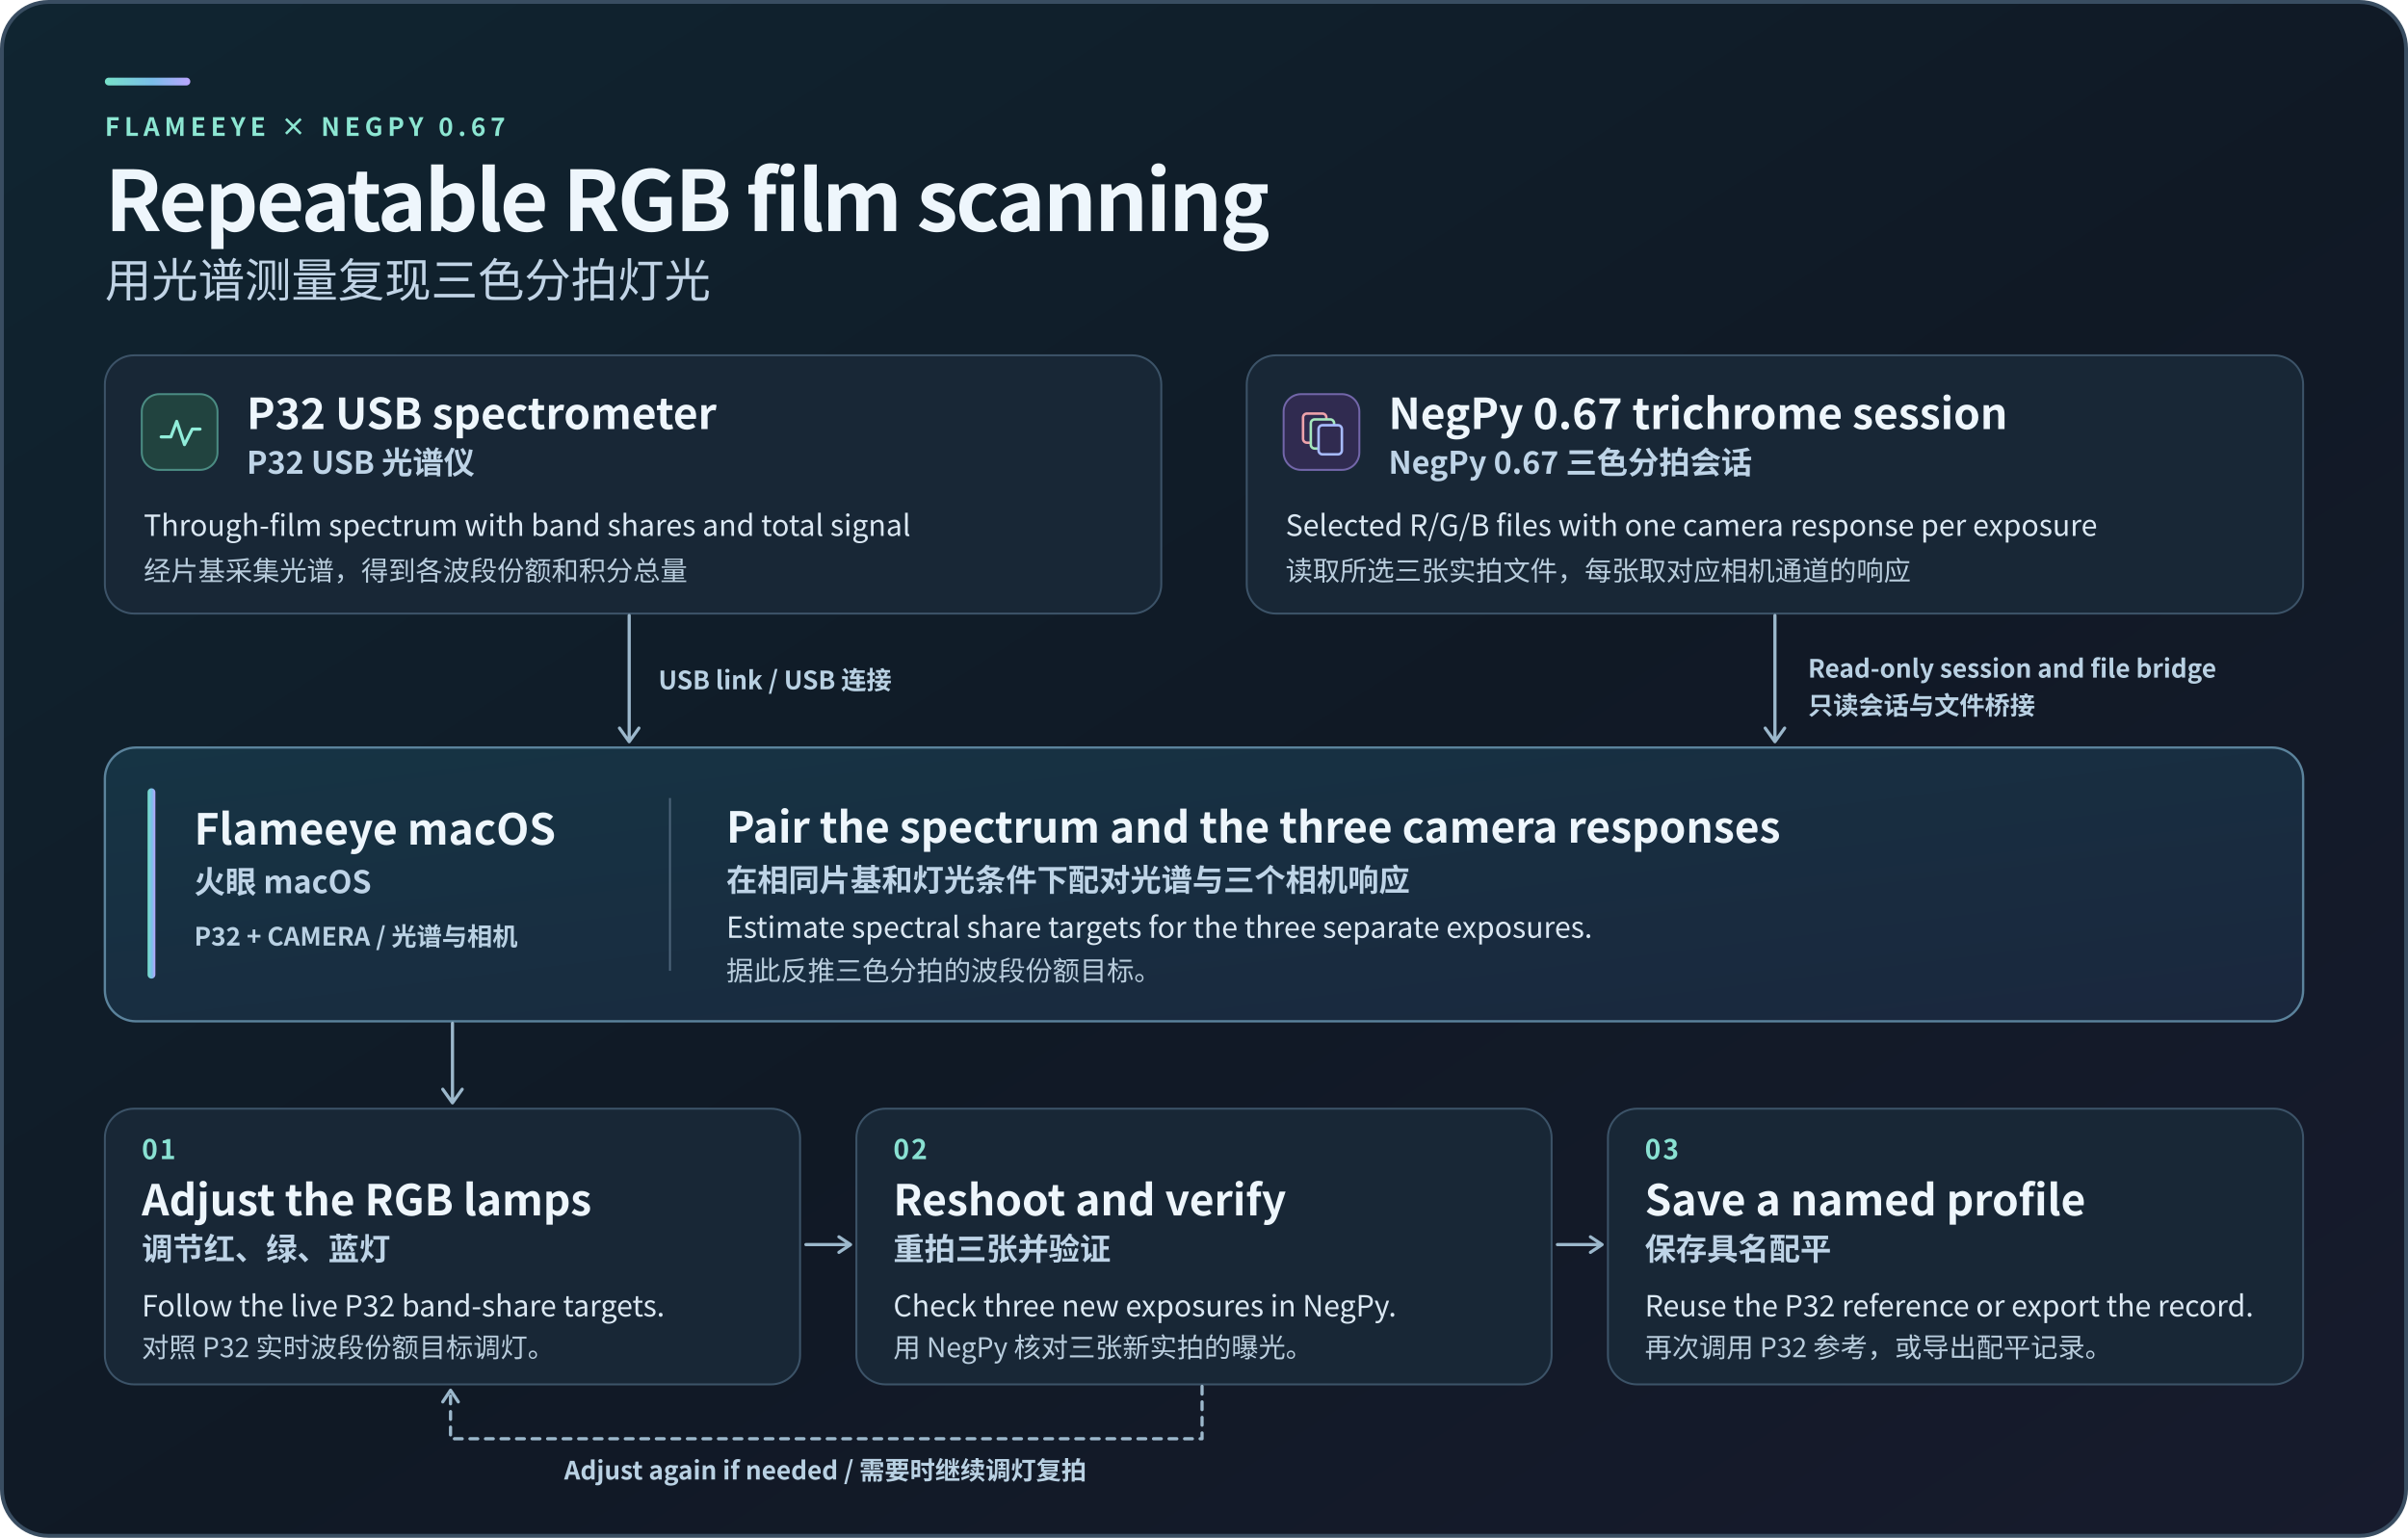
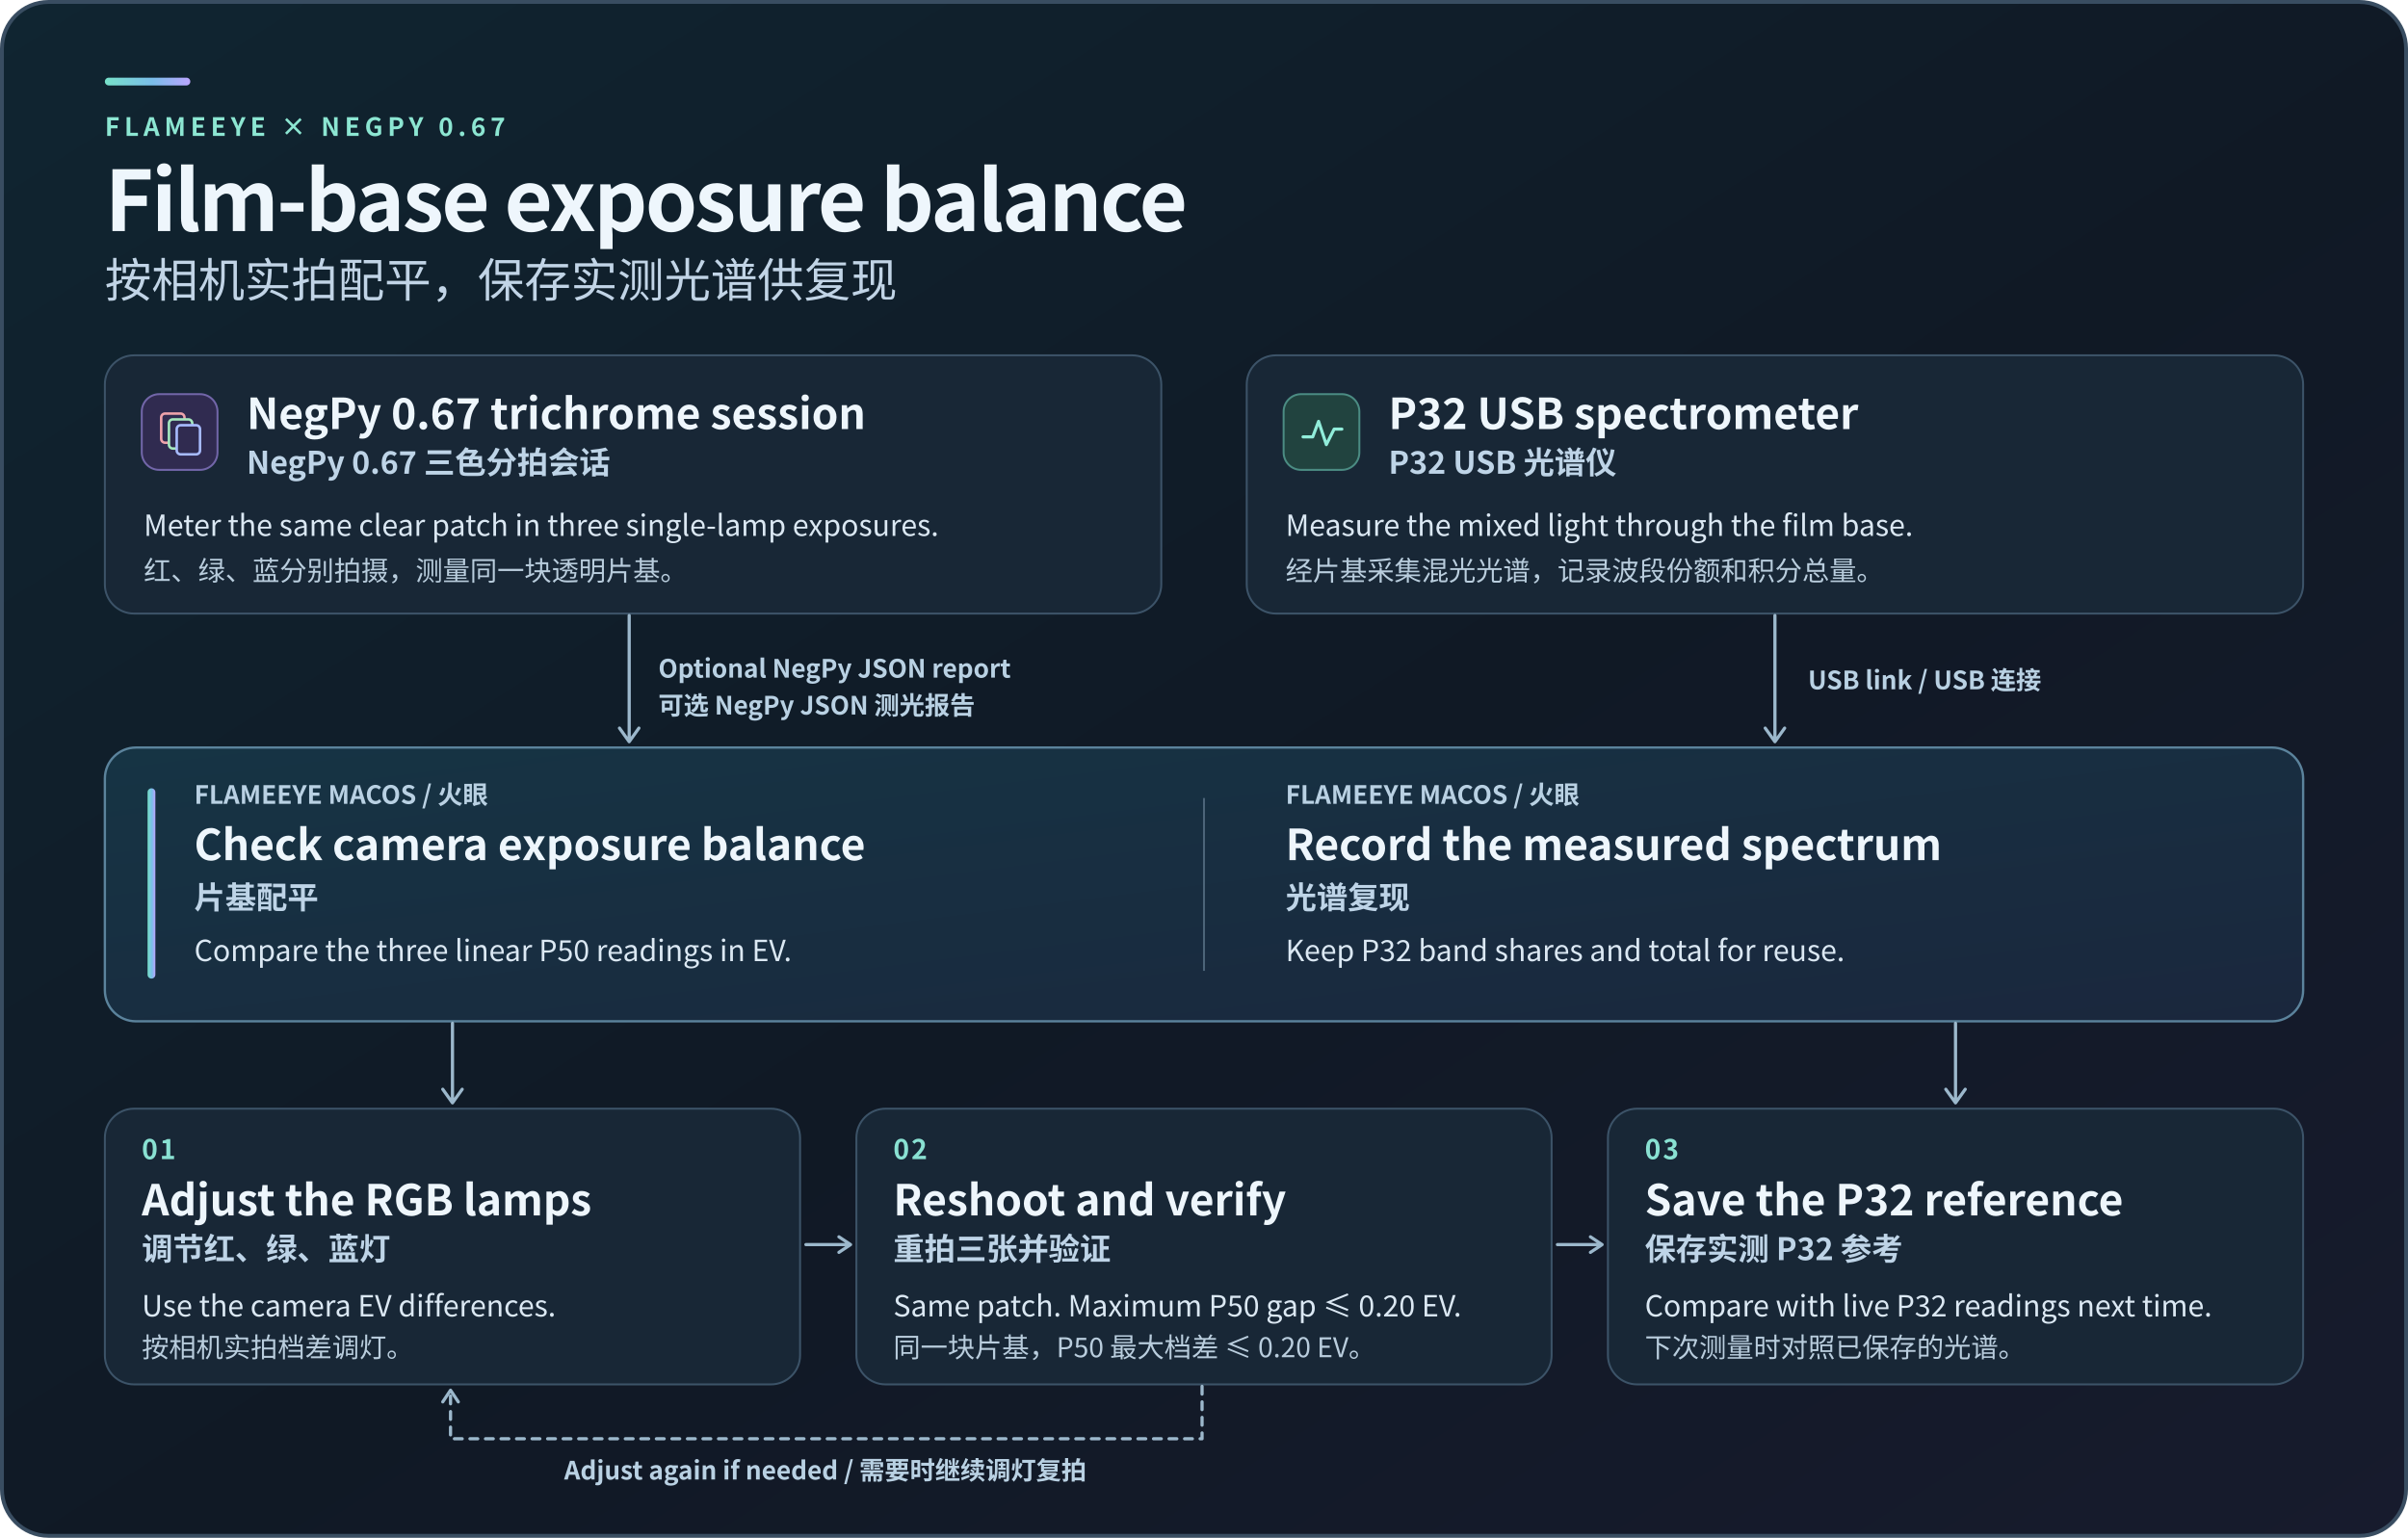
<svg xmlns="http://www.w3.org/2000/svg" width="1240" height="792" viewBox="0 0 1240 792" role="img" aria-labelledby="diagram-title diagram-desc">
  <defs>
    <linearGradient id="background" x1="0" y1="0" x2="1" y2="1" gradientUnits="objectBoundingBox">
      <stop stop-color="#102531" />
      <stop offset="0.53" stop-color="#101925" />
      <stop offset="1" stop-color="#171b2d" />
    </linearGradient>
-     <linearGradient id="pairing" x1="0" y1="0" x2="1" y2="1" gradientUnits="objectBoundingBox">
+     <linearGradient id="flameeye" x1="0" y1="0" x2="1" y2="1" gradientUnits="objectBoundingBox">
      <stop stop-color="#163444" />
      <stop offset="1" stop-color="#1a273d" />
    </linearGradient>
    <linearGradient id="accent" x1="0" y1="0" x2="1" y2="0">
      <stop stop-color="#77e1c9" />
      <stop offset="0.56" stop-color="#7abde9" />
      <stop offset="1" stop-color="#baa5ff" />
    </linearGradient>
    <style>
      text { font-family: -apple-system, BlinkMacSystemFont, "Segoe UI", "PingFang SC", "Microsoft YaHei", "Noto Sans CJK SC", sans-serif; fill: #eef6fc; }
      .eyebrow { fill: #8ce6d2; font-size: 13px; font-weight: 700; letter-spacing: 2.4px; }
      .hero { font-size: 43px; font-weight: 720; letter-spacing: -1.2px; }
      .subhead { fill: #c1d4e6; font-size: 24px; font-weight: 530; }
      .heading { font-size: 22px; font-weight: 700; }
      .zh-heading { fill: #bed4e7; font-size: 16px; font-weight: 600; }
      .body { fill: #dbe8f3; font-size: 15px; }
      .zh-body { fill: #b9cddd; font-size: 14px; }
      .path-label { fill: #b9d1e3; font-size: 13px; font-weight: 600; }
      .panel { fill: #182736; stroke: #3c5368; stroke-width: 1; }
      .line { fill: none; stroke: #9cb8cc; stroke-width: 1.65; stroke-linecap: round; stroke-linejoin: round; }
      .step-no { fill: #89e1d2; font-size: 14px; font-weight: 700; letter-spacing: 1px; }
    </style>
  </defs>
  <rect x="1" y="1" width="1238" height="790" rx="24" fill="url(#background)" stroke="#394d61" stroke-width="2" />
  <rect x="54" y="40" width="44" height="4" rx="2" fill="url(#accent)" />
  <text class="eyebrow" x="54" y="70">FLAMEEYE × NEGPY 0.67</text>
-   <text class="hero" x="54" y="119">Repeatable RGB film scanning</text>
-   <text class="subhead" x="54" y="153" lang="zh-CN">用光谱测量复现三色分拍灯光</text>
+   <text class="hero" x="54" y="119">Film-base exposure balance</text>
+   <text class="subhead" x="54" y="153" lang="zh-CN">按相机实拍配平，保存实测光谱供复现</text>
  <g>
    <rect class="panel" x="54" y="183" width="544" height="133" rx="15" />
-     <rect x="73" y="203" width="39" height="39" rx="9" fill="#21433f" stroke="#4b8c83" />
-     <path d="M83 225h5l3-8 4 12 4-8h4" fill="none" stroke="#91edda" stroke-width="1.6" stroke-linecap="round" stroke-linejoin="round" />
-     <text class="heading" x="127" y="221">P32 USB spectrometer</text>
-     <text class="zh-heading" x="127" y="244" lang="zh-CN">P32 USB 光谱仪</text>
-     <text class="body" x="74" y="276">Through-film spectrum with band shares and total signal</text>
-     <text class="zh-body" x="74" y="299" lang="zh-CN">经片基采集光谱，得到各波段份额和积分总量</text>
+     <rect x="73" y="203" width="39" height="39" rx="9" fill="#302b50" stroke="#7266a9" />
+     <rect x="83" y="213" width="12" height="15" rx="2" fill="none" stroke="#eea3ab" stroke-width="1.3" />
+     <rect x="87" y="216" width="12" height="15" rx="2" fill="#302b50" stroke="#a5e8be" stroke-width="1.3" />
+     <rect x="91" y="219" width="12" height="15" rx="2" fill="#302b50" stroke="#a7bbff" stroke-width="1.3" />
+     <text class="heading" x="127" y="221">NegPy 0.67 trichrome session</text>
+     <text class="zh-heading" x="127" y="244" lang="zh-CN">NegPy 0.67 三色分拍会话</text>
+     <text class="body" x="74" y="276">Meter the same clear patch in three single-lamp exposures.</text>
+     <text class="zh-body" x="74" y="299" lang="zh-CN">红、绿、蓝分别拍摄，测量同一块透明片基。</text>
  </g>
  <g>
    <rect class="panel" x="642" y="183" width="544" height="133" rx="15" />
-     <rect x="661" y="203" width="39" height="39" rx="9" fill="#302b50" stroke="#7266a9" />
-     <rect x="671" y="213" width="12" height="15" rx="2" fill="none" stroke="#eea3ab" stroke-width="1.3" />
-     <rect x="675" y="216" width="12" height="15" rx="2" fill="#302b50" stroke="#a5e8be" stroke-width="1.3" />
-     <rect x="679" y="219" width="12" height="15" rx="2" fill="#302b50" stroke="#a7bbff" stroke-width="1.3" />
-     <text class="heading" x="715" y="221">NegPy 0.67 trichrome session</text>
-     <text class="zh-heading" x="715" y="244" lang="zh-CN">NegPy 0.67 三色分拍会话</text>
-     <text class="body" x="662" y="276">Selected R/G/B files with one camera response per exposure</text>
-     <text class="zh-body" x="662" y="299" lang="zh-CN">读取所选三张实拍文件，每张取对应相机通道的响应</text>
+     <rect x="661" y="203" width="39" height="39" rx="9" fill="#21433f" stroke="#4b8c83" />
+     <path d="M671 225h5l3-8 4 12 4-8h4" fill="none" stroke="#91edda" stroke-width="1.6" stroke-linecap="round" stroke-linejoin="round" />
+     <text class="heading" x="715" y="221">P32 USB spectrometer</text>
+     <text class="zh-heading" x="715" y="244" lang="zh-CN">P32 USB 光谱仪</text>
+     <text class="body" x="662" y="276">Measure the mixed light through the film base.</text>
+     <text class="zh-body" x="662" y="299" lang="zh-CN">经片基采集混光光谱，记录波段份额和积分总量。</text>
  </g>
  <path class="line" d="M324 317V382m-5-7 5 7 5-7" />
-   <text class="path-label" x="339" y="355">USB link / USB 连接</text>
+   <text class="path-label" x="339" y="349">Optional NegPy JSON report</text>
+   <text class="path-label" x="339" y="368" lang="zh-CN">可选 NegPy JSON 测光报告</text>
  <path class="line" d="M914 317V382m-5-7 5 7 5-7" />
-   <text class="path-label" x="931" y="349">Read-only session and file bridge</text>
-   <text class="path-label" x="931" y="368" lang="zh-CN">只读会话与文件桥接</text>
+   <text class="path-label" x="931" y="355">USB link / USB 连接</text>
  <g>
-     <rect x="54" y="385" width="1132" height="141" rx="16" fill="url(#pairing)" stroke="#5b839c" stroke-width="1.2" />
+     <rect x="54" y="385" width="1132" height="141" rx="16" fill="url(#flameeye)" stroke="#5b839c" stroke-width="1.2" />
    <rect x="76" y="406" width="4" height="98" rx="2" fill="url(#accent)" />
-     <text class="heading" x="100" y="435">Flameeye macOS</text>
-     <text class="zh-heading" x="100" y="460" lang="zh-CN">火眼 macOS</text>
-     <text class="path-label" x="100" y="487">P32 + CAMERA / 光谱与相机</text>
-     <path d="M345 411v89" stroke="#4c6479" stroke-width="1" />
-     <text class="heading" x="374" y="434">Pair the spectrum and the three camera responses</text>
-     <text class="zh-heading" x="374" y="459" lang="zh-CN">在相同片基和灯光条件下配对光谱与三个相机响应</text>
-     <text class="body" x="374" y="483">Estimate spectral share targets for the three separate exposures.</text>
-     <text class="zh-body" x="374" y="505" lang="zh-CN">据此反推三色分拍的波段份额目标。</text>
+     <text class="path-label" x="100" y="414">FLAMEEYE MACOS / 火眼</text>
+     <text class="heading" x="100" y="443">Check camera exposure balance</text>
+     <text class="zh-heading" x="100" y="468" lang="zh-CN">片基配平</text>
+     <text class="body" x="100" y="495">Compare the three linear P50 readings in EV.</text>
+     <path d="M620 411v89" stroke="#4c6479" stroke-width="1" />
+     <text class="path-label" x="662" y="414">FLAMEEYE MACOS / 火眼</text>
+     <text class="heading" x="662" y="443">Record the measured spectrum</text>
+     <text class="zh-heading" x="662" y="468" lang="zh-CN">光谱复现</text>
+     <text class="body" x="662" y="495">Keep P32 band shares and total for reuse.</text>
  </g>
  <path class="line" d="M233 527V568m-5-7 5 7 5-7" />
+   <path class="line" d="M1007 527V568m-5-7 5 7 5-7" />
  <g>
    <rect class="panel" x="54" y="571" width="358" height="142" rx="15" />
    <text class="step-no" x="73" y="597">01</text>
    <text class="heading" x="73" y="626">Adjust the RGB lamps</text>
    <text class="zh-heading" x="73" y="649" lang="zh-CN">调节红、绿、蓝灯</text>
-     <text class="body" x="73" y="678">Follow the live P32 band-share targets.</text>
-     <text class="zh-body" x="73" y="699" lang="zh-CN">对照 P32 实时波段份额目标调灯。</text>
+     <text class="body" x="73" y="678">Use the camera EV differences.</text>
+     <text class="zh-body" x="73" y="699" lang="zh-CN">按相机实拍档差调灯。</text>
  </g>
  <path class="line" d="M415 641H438m-6-4 6 4-6 4" />
  <g>
    <rect class="panel" x="441" y="571" width="358" height="142" rx="15" />
    <text class="step-no" x="460" y="597">02</text>
    <text class="heading" x="460" y="626">Reshoot and verify</text>
    <text class="zh-heading" x="460" y="649" lang="zh-CN">重拍三张并验证</text>
-     <text class="body" x="460" y="678">Check three new exposures in NegPy.</text>
-     <text class="zh-body" x="460" y="699" lang="zh-CN">用 NegPy 核对三张新实拍的曝光。</text>
+     <text class="body" x="460" y="678">Same patch. Maximum P50 gap ≤ 0.20 EV.</text>
+     <text class="zh-body" x="460" y="699" lang="zh-CN">同一块片基，P50 最大档差 ≤ 0.20 EV。</text>
  </g>
  <path class="line" d="M802 641H825m-6-4 6 4-6 4" />
  <g>
    <rect class="panel" x="828" y="571" width="358" height="142" rx="15" />
    <text class="step-no" x="847" y="597">03</text>
-     <text class="heading" x="847" y="626">Save a named profile</text>
-     <text class="zh-heading" x="847" y="649" lang="zh-CN">保存具名配平</text>
-     <text class="body" x="847" y="678">Reuse the P32 reference or export the record.</text>
-     <text class="zh-body" x="847" y="699" lang="zh-CN">再次调用 P32 参考，或导出配平记录。</text>
+     <text class="heading" x="847" y="626">Save the P32 reference</text>
+     <text class="zh-heading" x="847" y="649" lang="zh-CN">保存实测 P32 参考</text>
+     <text class="body" x="847" y="678">Compare with live P32 readings next time.</text>
+     <text class="zh-body" x="847" y="699" lang="zh-CN">下次测量时对照已保存的光谱。</text>
  </g>
  <path class="line" d="M619 714v27H232v-25" stroke-dasharray="4 4" />
  <path class="line" d="M228 722l4-6 4 6" />
  <text class="path-label" x="425" y="762" text-anchor="middle">Adjust again if needed / 需要时继续调灯复拍</text>
</svg>
